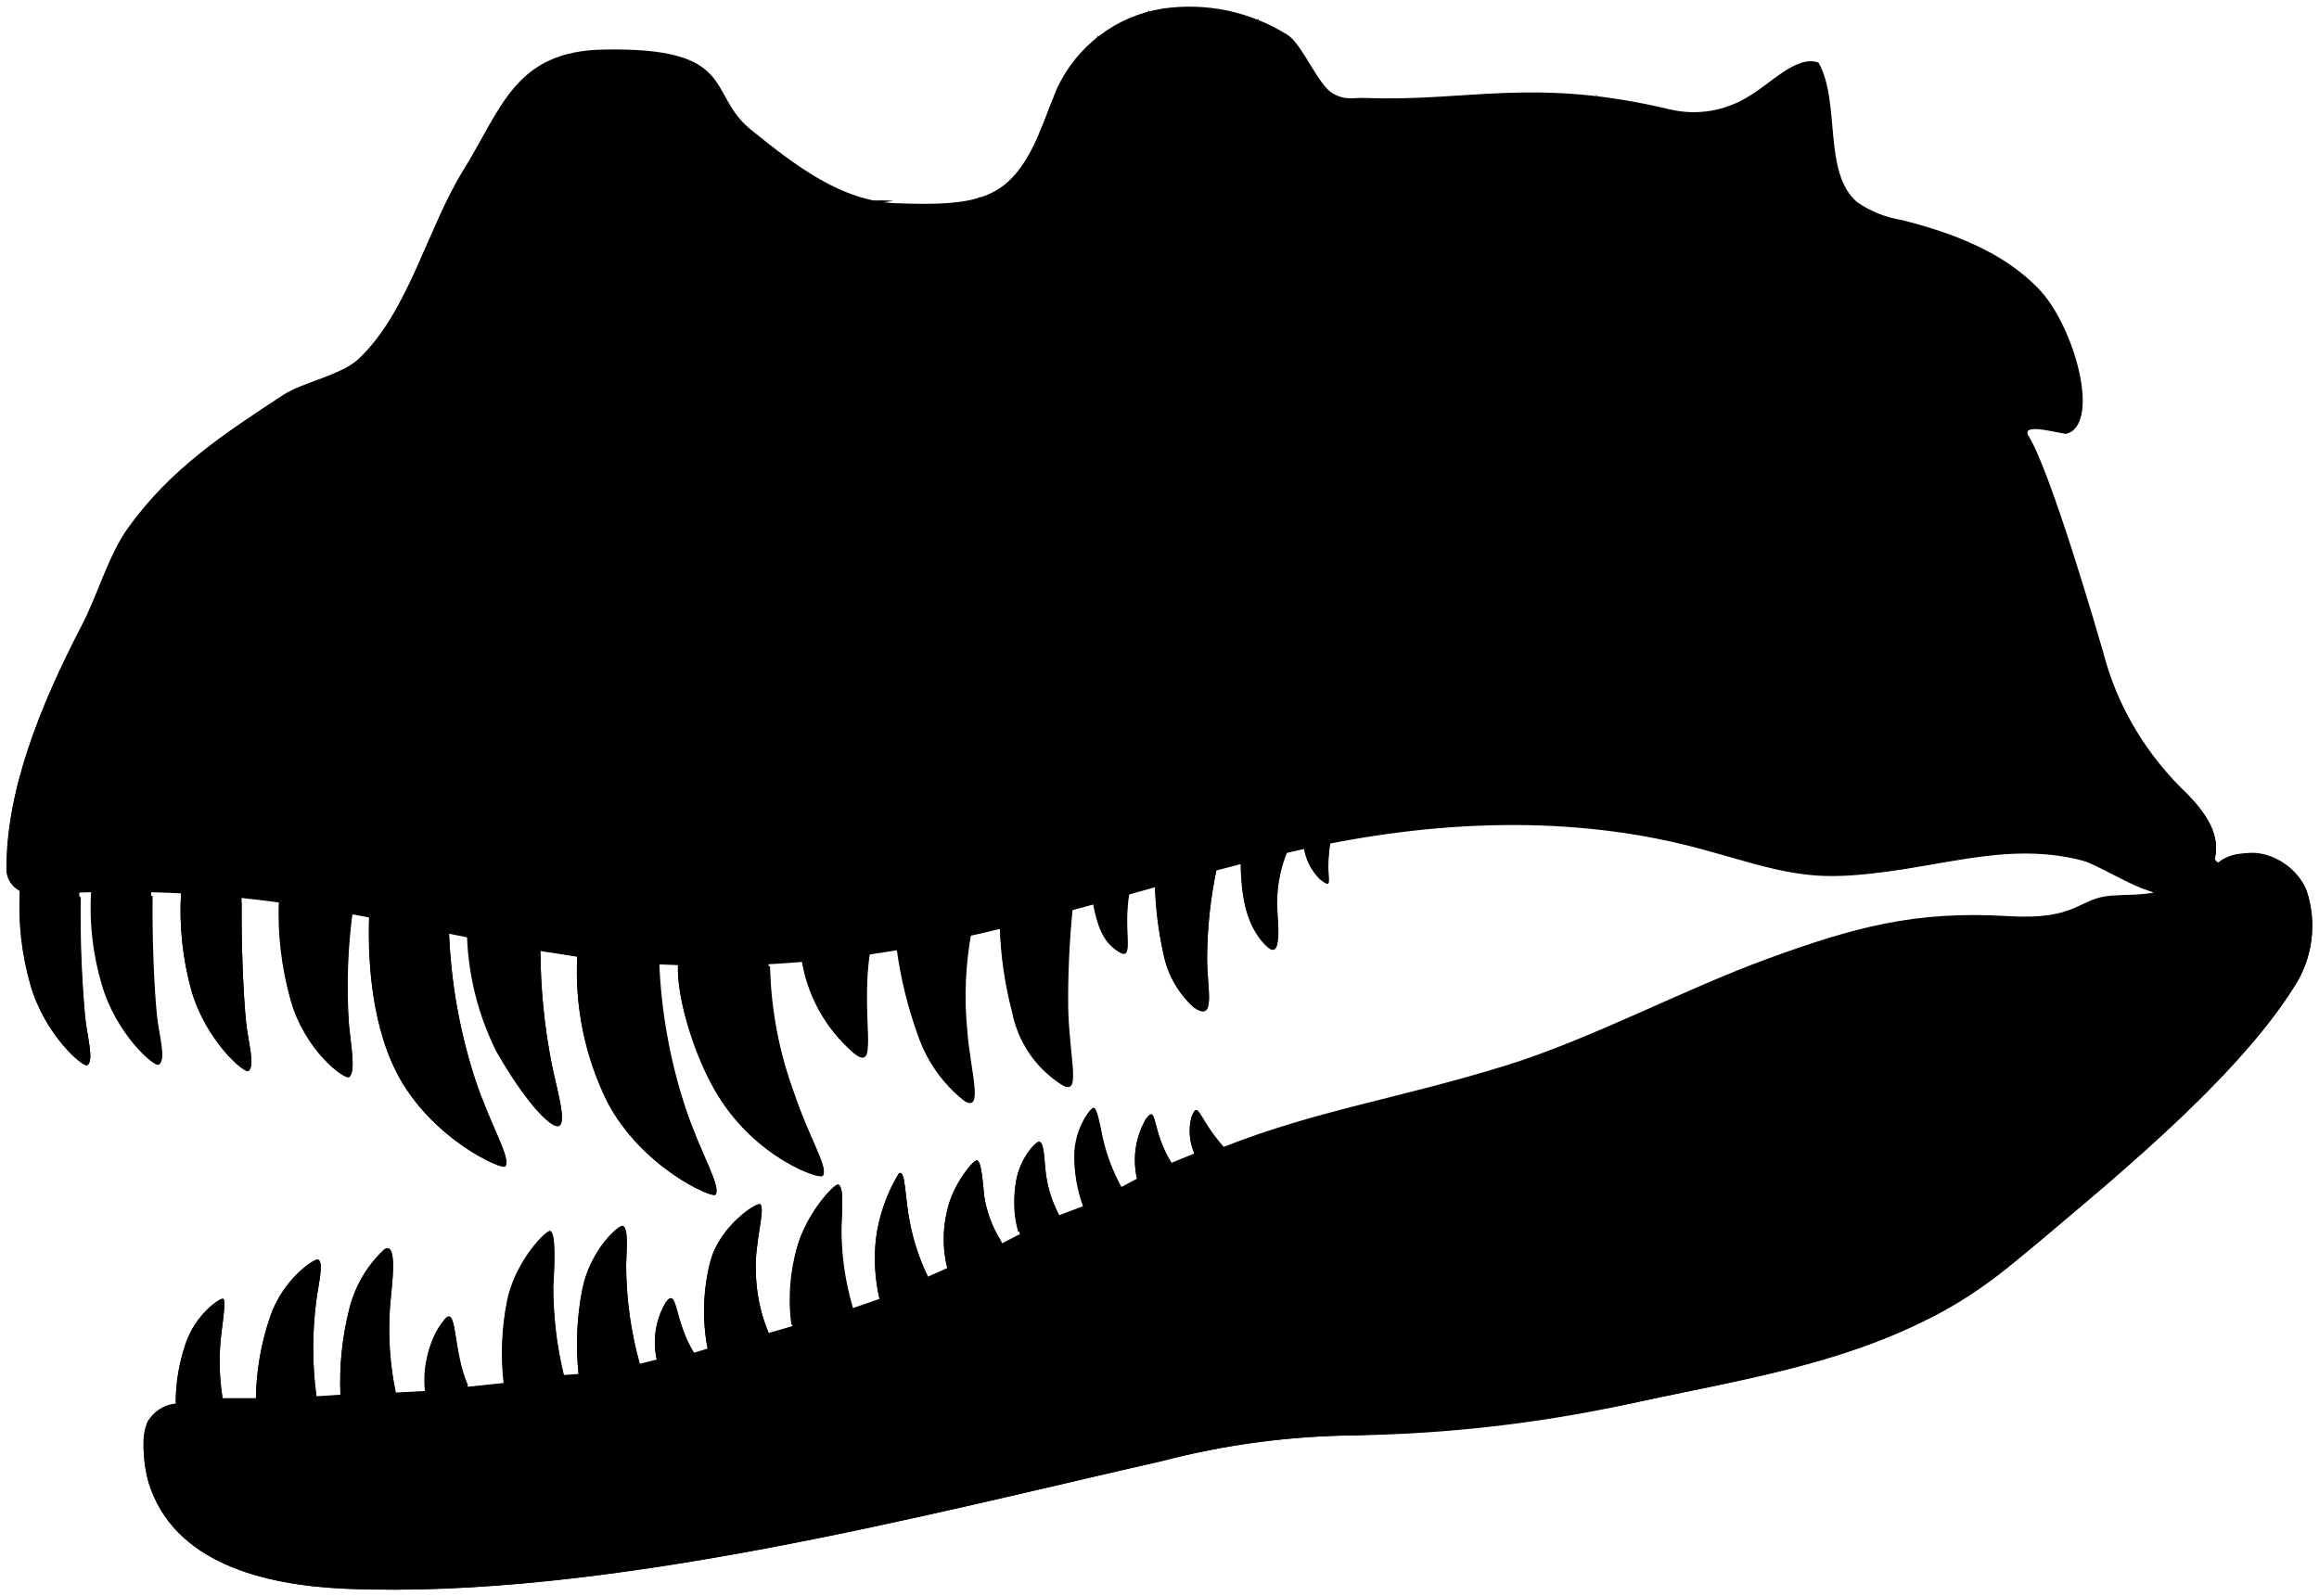
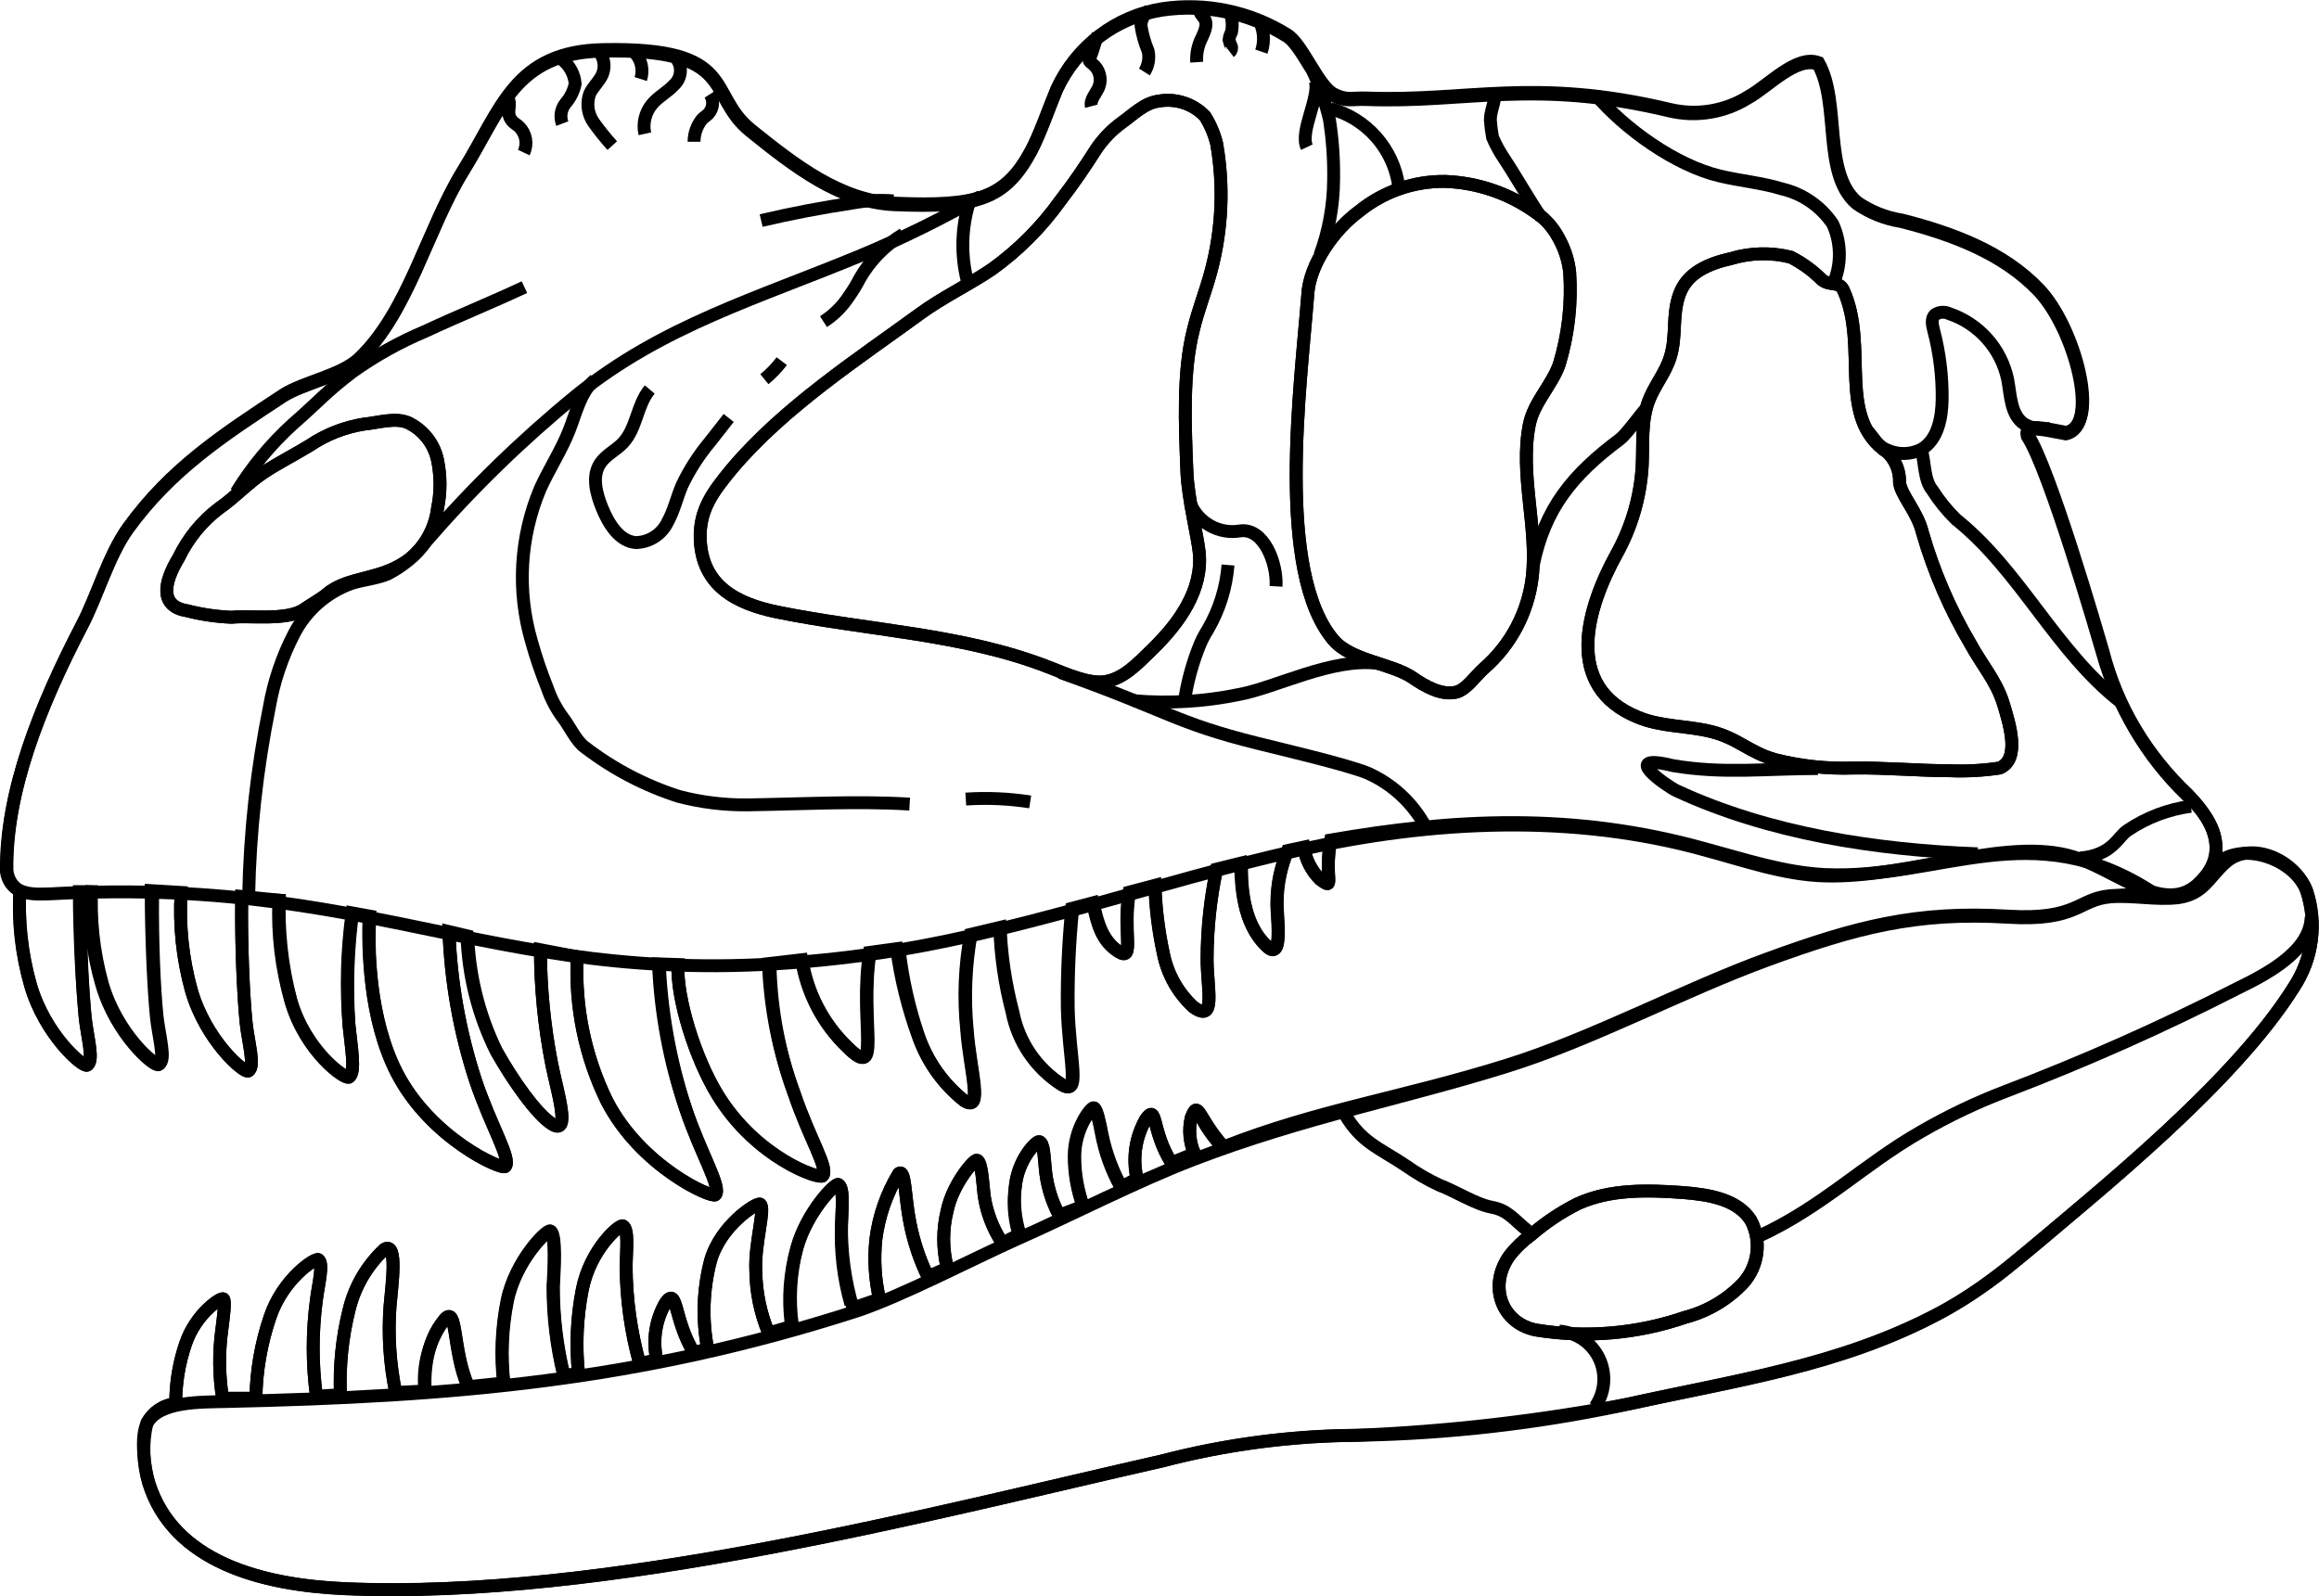
<svg xmlns="http://www.w3.org/2000/svg" viewBox="0 0 180.06 123.94">
+   <defs>
+     <style>
+       path {
+         fill: none;
+         stroke: #000;
+         stroke-miterlimit: 10;
+       }
+     </style>
+   </defs>
  <g class="outline">
    <path class="cls-1" d="M216.85,635.43a1,1,0,0,0,.24.26c2-1.67,5.94-.24,6.87,2.16a8.65,8.65,0,0,1-1,7.54c-4.59,7.3-14.63,15.43-21.6,21.25a33.79,33.79,0,0,1-5.84,4c-7.86,4.18-16.19,5.28-24.89,7.24a108.36,108.36,0,0,1-20.15,2.28,61.57,61.57,0,0,0-15.43,2c-17.67,4-43.16,10.79-63.41,9.91-6.45-.28-13.33-2.07-15.24-8.23a9.29,9.29,0,0,1-.12-4.65,2.82,2.82,0,0,1,2.23-1.49,14.38,14.38,0,0,1,.77-4.64c.79-2.34,2.74-3.62,2.93-3.49s0,1.49-.12,2.42a18.1,18.1,0,0,0,.06,5.29h2.59A20.59,20.59,0,0,1,65.83,671c1-3,3.52-4.64,3.76-4.48.43.29,0,1.91-.15,3.11a28.11,28.11,0,0,0,0,7.5l1.86-.12a23.12,23.12,0,0,1,.66-6.55,9.48,9.48,0,0,1,2.75-4.74c1.1-.66.55,3,.44,4.41a24.22,24.22,0,0,0,.44,6.71l2.27-.12a7.91,7.91,0,0,1,1.53-5.57c1-1.16.6,2.47,1.81,5.24l2.77-.29a20.77,20.77,0,0,1,.27-6.39c.63-3.11,3.08-5.55,3.35-5.42.46.23.29,3.09.22,4.3a28.93,28.93,0,0,0,.82,6.89l1.16-.08a22,22,0,0,1,.29-6.58c.62-3.11,2.88-5.06,3.15-4.93.46.23.27,1.89.25,3.1a29,29,0,0,0,1.06,7.62l1.32-.33a6.13,6.13,0,0,1,.7-4.45c.94-1.25.6,1.34,2.19,3.92l1.06-.32a15.52,15.52,0,0,1,.22-6.82c.77-2.76,3.58-4.54,3.85-4.41.46.23-.44,3.08-.33,5.18a12.93,12.93,0,0,0,1,4.84l1.85-.54a15.38,15.38,0,0,1,.35-6.07c.78-2.78,2.94-5,3.21-4.91.46.23.28,1.89.25,3.1a21.65,21.65,0,0,0,.89,6.48l2.06-.71a14,14,0,0,1-.28-4.66,13,13,0,0,1,1.77-5.08c.54-.42.46,1.78.87,3.8a17.1,17.1,0,0,0,1.4,4.21l1.49-.66a9.43,9.43,0,0,1,0-4.48c.44-2.09,2.1-4,2.32-3.91.37.13.44,1.82.55,2.75a9.57,9.57,0,0,0,1.41,3.7l1.37-.7a9,9,0,0,1-.36-3.71c.21-2.13,1.64-3.54,1.86-3.48.37.09.37,1.21.46,2a9.46,9.46,0,0,0,1.09,3.72l1.85-.7a11.33,11.33,0,0,1-.68-3.91c0-2.15,1.3-3.79,1.51-3.74s.45,1.2.6,2a13.71,13.71,0,0,0,1.51,4.18l1.24-.66a6.63,6.63,0,0,1,.69-4.64c.93-1.25.39.82,2,3.4l1.79-.73a4.4,4.4,0,0,1-.25-2.79c.58-1.45.49,0,2.52,2.28,7.35-2.89,13.73-3.77,22-6.35,6.6-2.06,13.73-5.89,20.23-8.26,6.82-2.49,11.53-3.74,18.66-3.31,5.45.33,5.42-1.39,8-1.59,1.72-.12,1.6,0,3.29-.22-9.4-6.17-16.49-1-25.53-1.42-3.17-.16-6.21-1.18-9.27-2-10.23-2.86-19.55-2.33-29.08-.68-.55,3,.42,4-.83,3.05a4.43,4.43,0,0,1-1.26-2.5l-1.26.27a10.51,10.51,0,0,0-.83,4c-.05.93.55,4.71-.77,3.46-1.93-1.81-2-4.89-2.05-6.48l-1.86.46a34.1,34.1,0,0,0-.74,7c0,2.31.74,5-1.07,3.71a7.65,7.65,0,0,1-2.32-4.13,28.25,28.25,0,0,1-.66-5.32l-2,.53c-.55,3,.5,5.45-.82,4.63s-1.66-2.15-2-3.8l-1.63.43a69.65,69.65,0,0,0-.35,7.66c.08,4.05,1.07,7-.49,6a8.63,8.63,0,0,1-3.8-5.62,29.22,29.22,0,0,1-.95-6.56l-2.27.54a25.88,25.88,0,0,0-.3,7.4c.22,3.08,1.32,6.5-.22,5.5a11.06,11.06,0,0,1-3.53-4.95,32.66,32.66,0,0,1-1.69-6.84l-2.11.29c-.82,5.45,1,10.07-1.73,7.35a12,12,0,0,1-3.54-6.78l-2.57.3a32.23,32.23,0,0,0,2,10.08c1.18,3.54,2.7,5.81,2.21,6.39-.25.29-5.13-1.37-8.15-6.28-1.76-2.86-3.21-7.55-3.08-10.12L96,643.55a40,40,0,0,0,2.1,11.24c1.18,3.53,2.81,6.11,2.31,6.69-.25.29-5.78-2.15-8.42-7.27A22.89,22.89,0,0,1,89.69,643l-2.86-.55a47,47,0,0,0,.88,8.91c.44,2.2,1.54,5.62,0,4.63-1.21-.78-3-3.37-4.29-5.62a21.6,21.6,0,0,1-2.29-9l-1.4-.33a42.24,42.24,0,0,0,2.06,11.56c1.18,3.53,2.81,6.11,2.31,6.69-.24.29-5.78-2.15-8.42-7.27-2.18-4.22-2.23-9.6-2.1-12.18l-1.37-.25a40.12,40.12,0,0,0-.24,8.77c.15,1.53.55,3.63,0,4-.33.2-3.4-2-4.52-5.94a24.6,24.6,0,0,1-.93-7.82l-2.89-.29c-.05,3.43.13,7.61.35,9.81.16,1.54.73,3.41.17,3.75-.33.19-3.3-2.37-4.42-6.26a23.26,23.26,0,0,1-.8-7.61l-2.32-.14c0,3.42.18,7.58.4,9.78.15,1.53.73,3.41.17,3.74-.33.2-3.31-2.37-4.42-6.26a21,21,0,0,1-.82-7.18l-.91,0c0,3.43.23,7.54.45,9.74.15,1.53.72,3.41.16,3.74-.32.2-3.3-2.36-4.41-6.25a21.53,21.53,0,0,1-.82-7.27,2.1,2.1,0,0,1-1-1.62c-.1-6.1,2.56-12.78,5.84-19.08,1.2-2.29,2.07-5.44,3.58-7.54,3.31-4.58,7.34-7.22,12.06-10.32,1.57-1,4.5-1.51,5.86-2.81,3.86-3.68,5.29-10.07,8.09-14.61,3-4.84,4-9.25,10.87-9.38,10.51-.21,8,3.43,11.46,6.22s7,5.53,11.2,5.71c6.35.26,8.55-.36,10.57-4.1.7-1.31,1.43-3.44,2-4.8a10.89,10.89,0,0,1,8.19-6.21,14.35,14.35,0,0,1,9.65,2c1.19.67,2.43,4,3.63,4.62,1,.53,1.44.28,2.56.32,7.86.3,13-1.64,23.58.89a8,8,0,0,0,6.07-1c1.6-.88,3.73-3.27,5.45-2.64,1.74,3.09.31,8.54,3,10.84a8.37,8.37,0,0,0,3.48,1.39c3.92,1,7.87,2.46,10.65,5.38s4.82,10.53,2.11,11.11c-1.46-.25-3.27-.79-3,.17,1.71,2.57,5.42,15.38,5.84,16.82a23.72,23.72,0,0,0,6.54,11.21C216.46,632.11,217.21,633.66,216.85,635.43Z" transform="translate(-44.87 -568.69)" />
  </g>
  <g class="teeth">
    <path class="cls-1" d="M58.93,638a23.26,23.26,0,0,0,.8,7.61c1.12,3.89,4.09,6.45,4.42,6.26.56-.34,0-2.21-.17-3.75-.22-2.2-.38-5.89-.34-9.31" transform="translate(-44.87 -568.69)" />
    <path class="cls-1" d="M52,637.46a23.51,23.51,0,0,0,.81,7.61c1.11,3.89,4.09,6.46,4.42,6.26.56-.33,0-2.21-.17-3.74-.22-2.2-.38-5.89-.34-9.31" transform="translate(-44.87 -568.69)" />
    <path class="cls-1" d="M46.42,637.54a23.57,23.57,0,0,0,.81,7.62c1.11,3.89,4.09,6.45,4.41,6.25.56-.33,0-2.21-.16-3.74a91.22,91.22,0,0,1-.34-9.31" transform="translate(-44.87 -568.69)" />
    <path class="cls-1" d="M73.53,639.71c-.12,2.57,0,8.08,2.15,12.3,2.64,5.12,8.18,7.56,8.42,7.27.5-.58-1.13-3.16-2.31-6.69A42.24,42.24,0,0,1,79.73,641" transform="translate(-44.87 -568.69)" />
    <path class="cls-1" d="M89.69,643A22.89,22.89,0,0,0,92,654.21c2.64,5.12,8.17,7.56,8.42,7.27.5-.58-1.13-3.16-2.31-6.69a41.87,41.87,0,0,1-2.06-11.56" transform="translate(-44.87 -568.69)" />
    <path class="cls-1" d="M81.18,641.15a22.38,22.38,0,0,0,2.24,9.18c1.24,2.25,3.08,4.84,4.29,5.62,1.54,1,.44-2.43,0-4.63a47,47,0,0,1-.88-8.91" transform="translate(-44.87 -568.69)" />
    <path class="cls-1" d="M66.57,638.11a27.71,27.71,0,0,0,.88,8.26c1.12,3.89,4.19,6.14,4.52,5.94.55-.33.15-2.43,0-4a44.07,44.07,0,0,1,.33-9.14" transform="translate(-44.87 -568.69)" />
    <path class="cls-1" d="M97.51,643.62c-.13,2.57,1.32,7.26,3.08,10.12,3,4.91,7.9,6.57,8.15,6.28.49-.58-1-2.85-2.21-6.39a31.08,31.08,0,0,1-1.87-9.9" transform="translate(-44.87 -568.69)" />
    <path class="cls-1" d="M114.68,642.41a31.82,31.82,0,0,0,1.54,6.82,11.06,11.06,0,0,0,3.53,4.95c1.54,1,.44-2.42.22-5.5a27.37,27.37,0,0,1,.33-7.6" transform="translate(-44.87 -568.69)" />
    <path class="cls-1" d="M122.52,640.55a30.81,30.81,0,0,0,1,6.75,8.63,8.63,0,0,0,3.8,5.62c1.56,1,.57-2,.49-6a69.65,69.65,0,0,1,.35-7.66" transform="translate(-44.87 -568.69)" />
    <path class="cls-1" d="M129.76,638.8c.33,1.65.77,3,2,3.8s.27-1.65.82-4.63" transform="translate(-44.87 -568.69)" />
    <path class="cls-1" d="M107.15,643.25a12,12,0,0,0,3.54,6.78c2.73,2.72.91-1.9,1.73-7.35" transform="translate(-44.87 -568.69)" />
    <path class="cls-1" d="M134.55,637.31a29.55,29.55,0,0,0,.66,5.45,7.65,7.65,0,0,0,2.32,4.13c1.81,1.32,1.07-1.4,1.07-3.71a34.1,34.1,0,0,1,.74-7" transform="translate(-44.87 -568.69)" />
    <path class="cls-1" d="M141.27,635.69c0,1.59,0,4.68,2,6.49,1.32,1.25.72-2.53.77-3.46a10.51,10.51,0,0,1,.83-4" transform="translate(-44.87 -568.69)" />
    <path class="cls-1" d="M146.11,634.48a4.43,4.43,0,0,0,1.26,2.5c1.25.93.28-.08.83-3.05" transform="translate(-44.87 -568.69)" />
    <path class="cls-1" d="M89.8,675.42a22,22,0,0,1,.29-6.58c.62-3.11,2.88-5.06,3.15-4.93.46.23.27,1.89.25,3.1a29,29,0,0,0,1.06,7.62" transform="translate(-44.87 -568.69)" />
    <path class="cls-1" d="M84,676.12a20.77,20.77,0,0,1,.27-6.39c.63-3.11,3.08-5.55,3.35-5.42.46.23.29,3.09.22,4.3a28.93,28.93,0,0,0,.82,6.89" transform="translate(-44.87 -568.69)" />
    <path class="cls-1" d="M71.31,677a23.12,23.12,0,0,1,.66-6.55,9.48,9.48,0,0,1,2.75-4.74c1.1-.66.55,3,.44,4.41a24.22,24.22,0,0,0,.44,6.71" transform="translate(-44.87 -568.69)" />
    <path class="cls-1" d="M64.74,677.28A20.59,20.59,0,0,1,65.83,671c1-3,3.52-4.64,3.76-4.48.43.29,0,1.91-.15,3.11a28.11,28.11,0,0,0,0,7.5" transform="translate(-44.87 -568.69)" />
    <path class="cls-1" d="M95.87,674.3a6.13,6.13,0,0,1,.7-4.45c.94-1.25.6,1.34,2.19,3.92" transform="translate(-44.87 -568.69)" />
    <path class="cls-1" d="M77.91,676.78c-.14-1.14,0-4,1.49-5.61,1-1.16.6,2.34,1.81,5.12" transform="translate(-44.87 -568.69)" />
    <path class="cls-1" d="M58.52,677.57a14,14,0,0,1,.76-4.52c.79-2.34,2.74-3.62,2.93-3.49s0,1.49-.12,2.42a18.1,18.1,0,0,0,.06,5.29" transform="translate(-44.87 -568.69)" />
    <path class="cls-1" d="M113.16,669.59a14,14,0,0,1-.28-4.66,13,13,0,0,1,1.77-5.08c.54-.42.46,1.78.87,3.8a17.1,17.1,0,0,0,1.4,4.21" transform="translate(-44.87 -568.69)" />
    <path class="cls-1" d="M106.31,671.58a14.83,14.83,0,0,1,.44-6c.78-2.78,2.94-5,3.21-4.91.46.23.28,1.89.25,3.1a19.43,19.43,0,0,0,.73,6.22" transform="translate(-44.87 -568.69)" />
    <path class="cls-1" d="M99.82,673.45a15.52,15.52,0,0,1,.22-6.82c.77-2.76,3.58-4.54,3.85-4.41.46.23-.44,3.08-.33,5.18a12.93,12.93,0,0,0,1,4.84" transform="translate(-44.87 -568.69)" />
    <path class="cls-1" d="M133.14,660.08a6.09,6.09,0,0,1,.7-4.45c.93-1.25.39.82,2,3.4" transform="translate(-44.87 -568.69)" />
    <path class="cls-1" d="M137.61,658.3a4.4,4.4,0,0,1-.25-2.79c.58-1.45.29-.08,2.32,2.16" transform="translate(-44.87 -568.69)" />
    <path class="cls-1" d="M118.42,667.07a8.9,8.9,0,0,1,0-4.35c.44-2.09,2.1-4,2.32-3.91.37.13.44,1.82.55,2.75a8.63,8.63,0,0,0,1.32,3.52" transform="translate(-44.87 -568.69)" />
    <path class="cls-1" d="M129,662.4a11.33,11.33,0,0,1-.68-3.91c0-2.15,1.3-3.79,1.51-3.74s.45,1.2.6,2a14.69,14.69,0,0,0,1.61,4.3" transform="translate(-44.87 -568.69)" />
    <path class="cls-1" d="M123.93,664.37a8.18,8.18,0,0,1-.22-3.52c.21-2.13,1.64-3.54,1.86-3.48.37.09.37,1.21.46,2a9.46,9.46,0,0,0,1.09,3.72" transform="translate(-44.87 -568.69)" />
  </g>
  <g class="skull">
    <path class="base" d="M214.77,630.41c2.9,3,2.63,5.25.69,7-2.49,2.2-6-.85-9.1-2-5.15-2-13.1,1.51-19.81,1.31-3.17-.09-6.21-1.18-9.27-2-10.23-2.86-21.22-2.34-31.58,0-11.1,2.48-22,6.53-33.28,8.09-27.82,3.85-36.37-6.2-63.63-4.7-.87,0-3.1.32-3.42-1.71-.1-6.1,2.56-12.78,5.84-19.08,1.2-2.29,2.07-5.44,3.58-7.54,3.31-4.58,7.34-7.22,12.06-10.32,1.57-1,4.5-1.51,5.86-2.81,3.86-3.68,5.29-10.07,8.09-14.61,3-4.84,4-9.25,10.87-9.38,10.51-.21,8,3.43,11.46,6.22s7,5.53,11.2,5.71c6.35.26,8.55-.36,10.57-4.1.7-1.31,1.43-3.44,2-4.8a10.89,10.89,0,0,1,8.19-6.21,14.35,14.35,0,0,1,9.65,2c1.19.67,2.43,4,3.63,4.62,1,.53,1.44.28,2.56.32,7.86.3,13-1.64,23.58.89a8,8,0,0,0,6.07-1c1.6-.88,3.73-3.27,5.45-2.64,1.74,3.09.31,8.54,3,10.84a8.37,8.37,0,0,0,3.48,1.39c3.92,1,7.87,2.46,10.65,5.38s4.82,10.53,2.11,11.11c-1.46-.25-3.27-.79-3,.17,1.71,2.57,5.42,15.38,5.84,16.82A24,24,0,0,0,214.77,630.41Z" transform="translate(-44.87 -568.69)" />
    <path class="base" d="M217.67,635.68c1.94-1.74,5.35-.26,6.29,2.17a8.65,8.65,0,0,1-1,7.54c-3.69,5.88-10.92,12.29-17.23,17.6-3.27,2.75-6.63,5.78-10.41,7.76-7.52,4-15.48,5.12-23.78,6.94a146.18,146.18,0,0,1-21.46,2.48,61.74,61.74,0,0,0-15,2c-17.67,4-43.16,10.79-63.41,9.91-6.45-.28-13.33-2.07-15.24-8.23-.35-1.11-.69-3.65-.12-4.65.95-1.7,4.17-1.61,6.11-1.66,17.69-.39,32.05-1.59,48.88-7,3.48-1.13,9.2-4.13,12.55-5.62,4-1.76,9.18-4.44,13.65-6.16,8.59-3.3,16.14-4.68,24.41-7.26,6.6-2.06,13.73-5.89,20.23-8.26,6.82-2.49,11.53-3.74,18.66-3.31,5.45.33,5.42-1.39,8-1.59,1.72-.12,3.51.27,5.2.07C216,638.11,216.33,636.88,217.67,635.68Z" transform="translate(-44.87 -568.69)" />
    <path class="cls-1" d="M175.71,671a9.52,9.52,0,0,0,4.49-2.64,4.3,4.3,0,0,0,.62-4.89c-1.06-1.66-3.29-2-5.25-2.16-2.77-.2-5.67-.28-8.2.87a17.58,17.58,0,0,0-3.63,2.43,8.14,8.14,0,0,0-1.64,1.57c-1.71,2.36-.65,5.25,2,5.8A23.82,23.82,0,0,0,175.71,671Z" transform="translate(-44.87 -568.69)" />
    <path class="cls-1" d="M148.42,618.41c1.38,1.61,4.55,1.81,6.16,2.93.95.66,2.22,1.37,3.34,1.11.8-.18,1.54-1.3,2.16-1.84a11.16,11.16,0,0,0,3.76-7.08c.45-3.88-1-8-.22-11.89.35-1.7,1.72-3,2.31-4.62a19.94,19.94,0,0,0,.82-7.18,7,7,0,0,0-.88-2.7,5.35,5.35,0,0,0-1.83-2,12.86,12.86,0,0,0-6.95-2.36,10.4,10.4,0,0,0-6.68,2.31c-1.94,1.42-3.88,4.12-4,6.52C145.86,598.63,143.9,613.12,148.42,618.41Z" transform="translate(-44.87 -568.69)" />
    <path class="cls-1" d="M116.3,593.06c1.75-1.28,3.76-2.23,5.56-3.44a23.07,23.07,0,0,0,5.35-5.36c1-1.29,1.91-2.63,2.78-4a8.32,8.32,0,0,1,2-2.06c.88-.63,1.74-1.51,2.81-1.65a4,4,0,0,1,3.63,1.16,7.29,7.29,0,0,1,.91,2.15,23,23,0,0,1-.43,9.86c-.43,1.62-1,3-1.38,4.59-.83,3.22-.65,7.4-.5,11.06.08,2,.83,5,.95,6.19.31,2.94-1.55,5.54-3.68,7.6-1.08,1.05-2.21,2.29-3.71,2.48-1.29.15-3-.64-4.25-1.12-6.69-2.62-14-2.85-21.1-4.29-3.22-.66-5.87-2.05-6-5.68-.08-2.27,1-3.68,2.44-5.43C105.73,600.3,111.68,596.44,116.3,593.06Z" transform="translate(-44.87 -568.69)" />
    <path class="cls-1" d="M68.5,616c.42-.3,1.34-.82,1.73-1.16,1.74-1.48,4.24-1,6.52-2.8a6,6,0,0,0,2.09-3.85,9.26,9.26,0,0,0,0-3.78,4.17,4.17,0,0,0-2.28-2.89c-1-.43-2.31,0-3.44.11a10.51,10.51,0,0,0-4.21,1.66c-1.22.75-2.39,1.32-3.58,2.11s-2.32,2-3.44,2.76A10.55,10.55,0,0,0,58.75,612c-1.26,2.07-1.43,3.8.67,4.13a16.81,16.81,0,0,0,3.43.5C64.31,616.48,67.22,616.92,68.5,616Z" transform="translate(-44.87 -568.69)" />
    <path class="cls-1" d="M170.38,611.74a16,16,0,0,0,2-6.89c.08-1.68-.09-3.41.49-5,.45-1.2,1.32-2.21,1.69-3.43.52-1.69.11-3.24.72-4.9s2.24-2.35,4-2.75a8.77,8.77,0,0,1,4.63-.11,9.48,9.48,0,0,1,2.42,1.76c.67.52,1.33.06,1.68.82,2,4.44-.61,9.89,3.44,12.61a3.1,3.1,0,0,1,.91,2.31c.11,1,1.39,2.27,1.78,3.9a37.32,37.32,0,0,0,3.74,8.66c.84,1.55,2,2.88,2.52,4.56s1.35,4.38-.27,5.06a20.49,20.49,0,0,1-3.85.21c-2.38,0-5.1-.25-7.48-.21a21.91,21.91,0,0,1-6.1-.65c-2-.56-2.92-1.69-5-2.19-1.87-.46-3.88-.36-5.66-1.11C166.17,622,168.13,615.83,170.38,611.74Z" transform="translate(-44.87 -568.69)" />
    <path class="cls-1" d="M181.41,664.71c4.94-2.26,8.15-5.58,12.64-8.14a45.39,45.39,0,0,1,6.53-3.11,181.51,181.51,0,0,0,18-8c2.37-1.15,5.69-2.92,5.74-5.56" transform="translate(-44.87 -568.69)" />
    <path class="cls-1" d="M163.48,664.27c-1.07-.86-1.52-1.59-2.78-1.82s-2.86-1.27-4.06-1.71a16.51,16.51,0,0,1-2.57-1.49c-2.18-1.46-3.48-1.8-4.81-4.07" transform="translate(-44.87 -568.69)" />
    <path class="cls-1" d="M165.94,672.07a3.74,3.74,0,0,1,2.78,5.88" transform="translate(-44.87 -568.69)" />
    <path class="cls-1" d="M64.18,638.19a81.83,81.83,0,0,1,1.6-14.56,19.77,19.77,0,0,1,1.93-5.73A8.1,8.1,0,0,1,72.17,614c.93-.29,1.91-.36,2.8-.73A8.59,8.59,0,0,0,78,610.69a94.38,94.38,0,0,1,11.6-11.28c6.73-5.45,14.16-7.57,22.16-10.9a82.16,82.16,0,0,0,9.27-4.57" transform="translate(-44.87 -568.69)" />
    <path class="cls-1" d="M127.2,620.92c8.43,3,8.88,3.89,15.28,5.49,1.76.44,6.9,1.64,8.58,2.32a9.51,9.51,0,0,1,4.47,4.12" transform="translate(-44.87 -568.69)" />
    <path class="cls-1" d="M146.8,574.21a19.88,19.88,0,0,1,1.29,3.74,27.24,27.24,0,0,1,.33,4.7,17.27,17.27,0,0,1-1.07,5.87" transform="translate(-44.87 -568.69)" />
    <path class="cls-1" d="M63.21,606.93a24.63,24.63,0,0,1,4.38-5.29c2-1.74,2.59-2.51,4.69-4.1a29.34,29.34,0,0,1,5.59-3.11c2.84-1.32,4.89-2.12,7.72-3.44" transform="translate(-44.87 -568.69)" />
    <path class="cls-1" d="M115.5,631.14c-4.15-.25-8.4,0-12.57.06a20.21,20.21,0,0,1-5.37-.66,24,24,0,0,1-7.26-3.8c-.68-.46-1.24-1.71-1.75-2.35a8.33,8.33,0,0,1-1.17-2.23,34.65,34.65,0,0,1-1.25-3.68,17.77,17.77,0,0,1,.67-11.8c.69-1.54,1.65-3,2.26-4.55.55-1.39.88-3,2-3.94" transform="translate(-44.87 -568.69)" />
    <path class="cls-1" d="M119.86,630.75a22.79,22.79,0,0,1,5,.22" transform="translate(-44.87 -568.69)" />
    <path class="cls-1" d="M120.17,584.27a11.33,11.33,0,0,0-.19,6.25" transform="translate(-44.87 -568.69)" />
    <path class="cls-1" d="M137.28,607.75a3.54,3.54,0,0,0,3.9,2.17c1.81-.23,2.87,2.49,2.77,4.31" transform="translate(-44.87 -568.69)" />
    <path class="cls-1" d="M163.91,612.64c.89-4.47,3.07-7.1,6.73-9.83.51-.38,1.61-1.94,2.05-2.4" transform="translate(-44.87 -568.69)" />
    <path class="cls-1" d="M164.55,585.6c-.92-1.34-2-3.25-2.89-4.59a9.79,9.79,0,0,1-.9-1.65,12.14,12.14,0,0,1-.17-1.35c0-.73.36-1.3.33-2" transform="translate(-44.87 -568.69)" />
    <path class="cls-1" d="M148.17,577.13a7.26,7.26,0,0,1,5.3,6" transform="translate(-44.87 -568.69)" />
    <path class="cls-1" d="M189.79,602.06c.63.65.8,1.25,1.64,1.59a3.08,3.08,0,0,0,2.62-.06c1.28-.73,1.6-2.43,1.62-3.91a20,20,0,0,0-.66-5.33c-.11-.42-.21-.93.1-1.22a1.12,1.12,0,0,1,1.11-.08,6.89,6.89,0,0,1,4.54,5.13c.23,1.24.23,2.74,1.28,3.44a3,3,0,0,0,2.06.34" transform="translate(-44.87 -568.69)" />
    <path class="cls-1" d="M168.72,576c2.28,2.7,6.26,5.55,9.7,6.36,1.59.38,3.24.52,4.81,1a6.58,6.58,0,0,1,3.94,2.72,5.71,5.71,0,0,1,.06,4.62" transform="translate(-44.87 -568.69)" />
    <path class="cls-1" d="M206.36,635.33c2.57-.21,2.95-1.69,3.72-2.16a11.51,11.51,0,0,1,4.9-1.86" transform="translate(-44.87 -568.69)" />
    <path class="cls-1" d="M95.32,598.94c-1,1.19-1,3-2.08,4.15-.54.57-1.32.92-1.76,1.58-.68,1-.31,2.38.16,3.52s1.3,2.55,2.61,2.64a2.8,2.8,0,0,0,2.46-1.6c.5-.9.72-1.93,1.13-2.88A16.1,16.1,0,0,1,100,603l1.45-1.85" transform="translate(-44.87 -568.69)" />
    <path class="cls-1" d="M104.22,598.14a8.14,8.14,0,0,0,1.35-1.4" transform="translate(-44.87 -568.69)" />
    <path class="cls-1" d="M198.43,635c-7.92-.3-16.22-1.57-23.41-4.91-.68-.32-4.59-3-.21-1.93,3.88.65,7.16.22,11.22.22" transform="translate(-44.87 -568.69)" />
    <path class="cls-1" d="M134.11,569.5a1.47,1.47,0,0,0-.65,1.16,8.3,8.3,0,0,0,.56,2,2.2,2.2,0,0,1-.29,1.62" transform="translate(-44.87 -568.69)" />
    <path class="cls-1" d="M138.07,569.4c-.15.23.14.48.3.71.35.52-.05,1.19-.3,1.76a3.6,3.6,0,0,0-.28,1.65" transform="translate(-44.87 -568.69)" />
    <path class="cls-1" d="M140.29,569.46a2.81,2.81,0,0,1,.2,1.73,1.5,1.5,0,0,0-.19.6,1.84,1.84,0,0,0,.17.48.37.37,0,0,1-.11.45" transform="translate(-44.87 -568.69)" />
    <path class="cls-1" d="M142.53,570.1a3.11,3.11,0,0,1,.28,2.6" transform="translate(-44.87 -568.69)" />
    <path class="cls-1" d="M130.13,571.39c-.22.44-.41,1.33-.63,1.77a.47.47,0,0,0-.06.19c0,.13.14.21.24.29a1.56,1.56,0,0,1,.51,1.81c-.21.5-.71,1-.58,1.49" transform="translate(-44.87 -568.69)" />
    <path class="cls-1" d="M147,575c.34,1.29-1.23,3.91-.66,5.12" transform="translate(-44.87 -568.69)" />
    <path class="cls-1" d="M114.24,584.29a12.12,12.12,0,0,0-3.12.16c-2.4.36-4.78.81-7.15,1.37" transform="translate(-44.87 -568.69)" />
    <path class="cls-1" d="M91.32,572.63a1.74,1.74,0,0,1,.33,1.82c-.24.57-.77,1-1,1.54a2.46,2.46,0,0,0,.32,2.22A19.61,19.61,0,0,0,92.41,580" transform="translate(-44.87 -568.69)" />
    <path class="cls-1" d="M94.94,579.08a2.69,2.69,0,0,1,.56-2.3c.48-.58,1.19-.93,1.7-1.49a1.52,1.52,0,0,0,.23-2" transform="translate(-44.87 -568.69)" />
    <path class="cls-1" d="M100,576a1.25,1.25,0,0,1-.12,1.52c-.15.16-.35.27-.5.43a2.8,2.8,0,0,0-.62,1.75" transform="translate(-44.87 -568.69)" />
    <path class="cls-1" d="M88.53,573.33a2.66,2.66,0,0,1,1,1.87,3.31,3.31,0,0,1-.74,1.5,1.61,1.61,0,0,0-.26,1.59" transform="translate(-44.87 -568.69)" />
    <path class="cls-1" d="M84.32,576.33c.25.42-.06,1,.12,1.44s.48.52.74.77a1.75,1.75,0,0,1,.36,2" transform="translate(-44.87 -568.69)" />
    <path class="cls-1" d="M94.2,572.83a2.07,2.07,0,0,1,.42,2" transform="translate(-44.87 -568.69)" />
    <path class="cls-1" d="M132.9,623.11a28.26,28.26,0,0,0,8.15-.48c2.82-.5,7.29-2.9,10.84-2.41" transform="translate(-44.87 -568.69)" />
    <path class="cls-1" d="M194.05,603.59c.29,1,.2,2.38.86,3.17a12.69,12.69,0,0,0,1.84,2.27c5,4,7.75,10.29,12.81,14.21" transform="translate(-44.87 -568.69)" />
    <path class="cls-1" d="M115,586.88a9.56,9.56,0,0,0-3.39,3.47,10.3,10.3,0,0,1-.8,1.32,6.66,6.66,0,0,1-2,2" transform="translate(-44.87 -568.69)" />
    <path class="cls-1" d="M136.89,622.81a19.07,19.07,0,0,1,1.17-4.11,8.15,8.15,0,0,1,.6-1.13,11.79,11.79,0,0,0,1.56-5" transform="translate(-44.87 -568.69)" />
  </g>
-   <g class="fenestra">
+   <g class="fenestrae">
    <path class="cls-1" d="M175.71,671a9.52,9.52,0,0,0,4.49-2.64,4.3,4.3,0,0,0,.62-4.89c-1.06-1.66-3.29-2-5.25-2.16-2.77-.2-5.67-.28-8.2.87a17.58,17.58,0,0,0-3.63,2.43,8.14,8.14,0,0,0-1.64,1.57c-1.71,2.36-.65,5.25,2,5.8A23.82,23.82,0,0,0,175.71,671Z" transform="translate(-44.87 -568.69)" />
    <path class="cls-1" d="M148.42,618.41c1.38,1.61,4.55,1.81,6.16,2.93.95.66,2.22,1.37,3.34,1.11.8-.18,1.54-1.3,2.16-1.84a11.16,11.16,0,0,0,3.76-7.08c.45-3.88-1-8-.22-11.89.35-1.7,1.72-3,2.31-4.62a19.94,19.94,0,0,0,.82-7.18,7,7,0,0,0-.88-2.7,5.35,5.35,0,0,0-1.83-2,12.86,12.86,0,0,0-6.95-2.36,10.4,10.4,0,0,0-6.68,2.31c-1.94,1.42-3.88,4.12-4,6.52C145.86,598.63,143.9,613.12,148.42,618.41Z" transform="translate(-44.87 -568.69)" />
    <path class="cls-1" d="M116.3,593.06c1.75-1.28,3.76-2.23,5.56-3.44a23.07,23.07,0,0,0,5.35-5.36c1-1.29,1.91-2.63,2.78-4a8.32,8.32,0,0,1,2-2.06c.88-.63,1.74-1.51,2.81-1.65a4,4,0,0,1,3.63,1.16,7.29,7.29,0,0,1,.91,2.15,23,23,0,0,1-.43,9.86c-.43,1.62-1,3-1.38,4.59-.83,3.22-.65,7.4-.5,11.06.08,2,.83,5,.95,6.19.31,2.94-1.55,5.54-3.68,7.6-1.08,1.05-2.21,2.29-3.71,2.48-1.29.15-3-.64-4.25-1.12-6.69-2.62-14-2.85-21.1-4.29-3.22-.66-5.87-2.05-6-5.68-.08-2.27,1-3.68,2.44-5.43C105.73,600.3,111.68,596.44,116.3,593.06Z" transform="translate(-44.87 -568.69)" />
    <path class="cls-1" d="M170.38,611.74a16,16,0,0,0,2-6.89c.08-1.68-.09-3.41.49-5,.45-1.2,1.32-2.21,1.69-3.43.52-1.69.11-3.24.72-4.9s2.24-2.35,4-2.75a8.77,8.77,0,0,1,4.63-.11,9.48,9.48,0,0,1,2.42,1.76c.67.52,1.33.06,1.68.82,2,4.44-.61,9.89,3.44,12.61a3.1,3.1,0,0,1,.91,2.31c.11,1,1.39,2.27,1.78,3.9a37.32,37.32,0,0,0,3.74,8.66c.84,1.55,2,2.88,2.52,4.56s1.35,4.38-.27,5.06a20.49,20.49,0,0,1-3.85.21c-2.38,0-5.1-.25-7.48-.21a21.91,21.91,0,0,1-6.1-.65c-2-.56-2.92-1.69-5-2.19-1.87-.46-3.88-.36-5.66-1.11C166.17,622,168.13,615.83,170.38,611.74Z" transform="translate(-44.87 -568.69)" />
    <path class="cls-1" d="M68.5,616c.42-.3,1.34-.82,1.73-1.16,1.74-1.48,4.24-1,6.52-2.8a6,6,0,0,0,2.09-3.85,9.26,9.26,0,0,0,0-3.78,4.17,4.17,0,0,0-2.28-2.89c-1-.43-2.31,0-3.44.11a10.51,10.51,0,0,0-4.21,1.66c-1.22.75-2.39,1.32-3.58,2.11s-2.32,2-3.44,2.76A10.55,10.55,0,0,0,58.75,612c-1.26,2.07-1.43,3.8.67,4.13a16.81,16.81,0,0,0,3.43.5C64.31,616.48,67.22,616.92,68.5,616Z" transform="translate(-44.87 -568.69)" />
  </g>
</svg>
